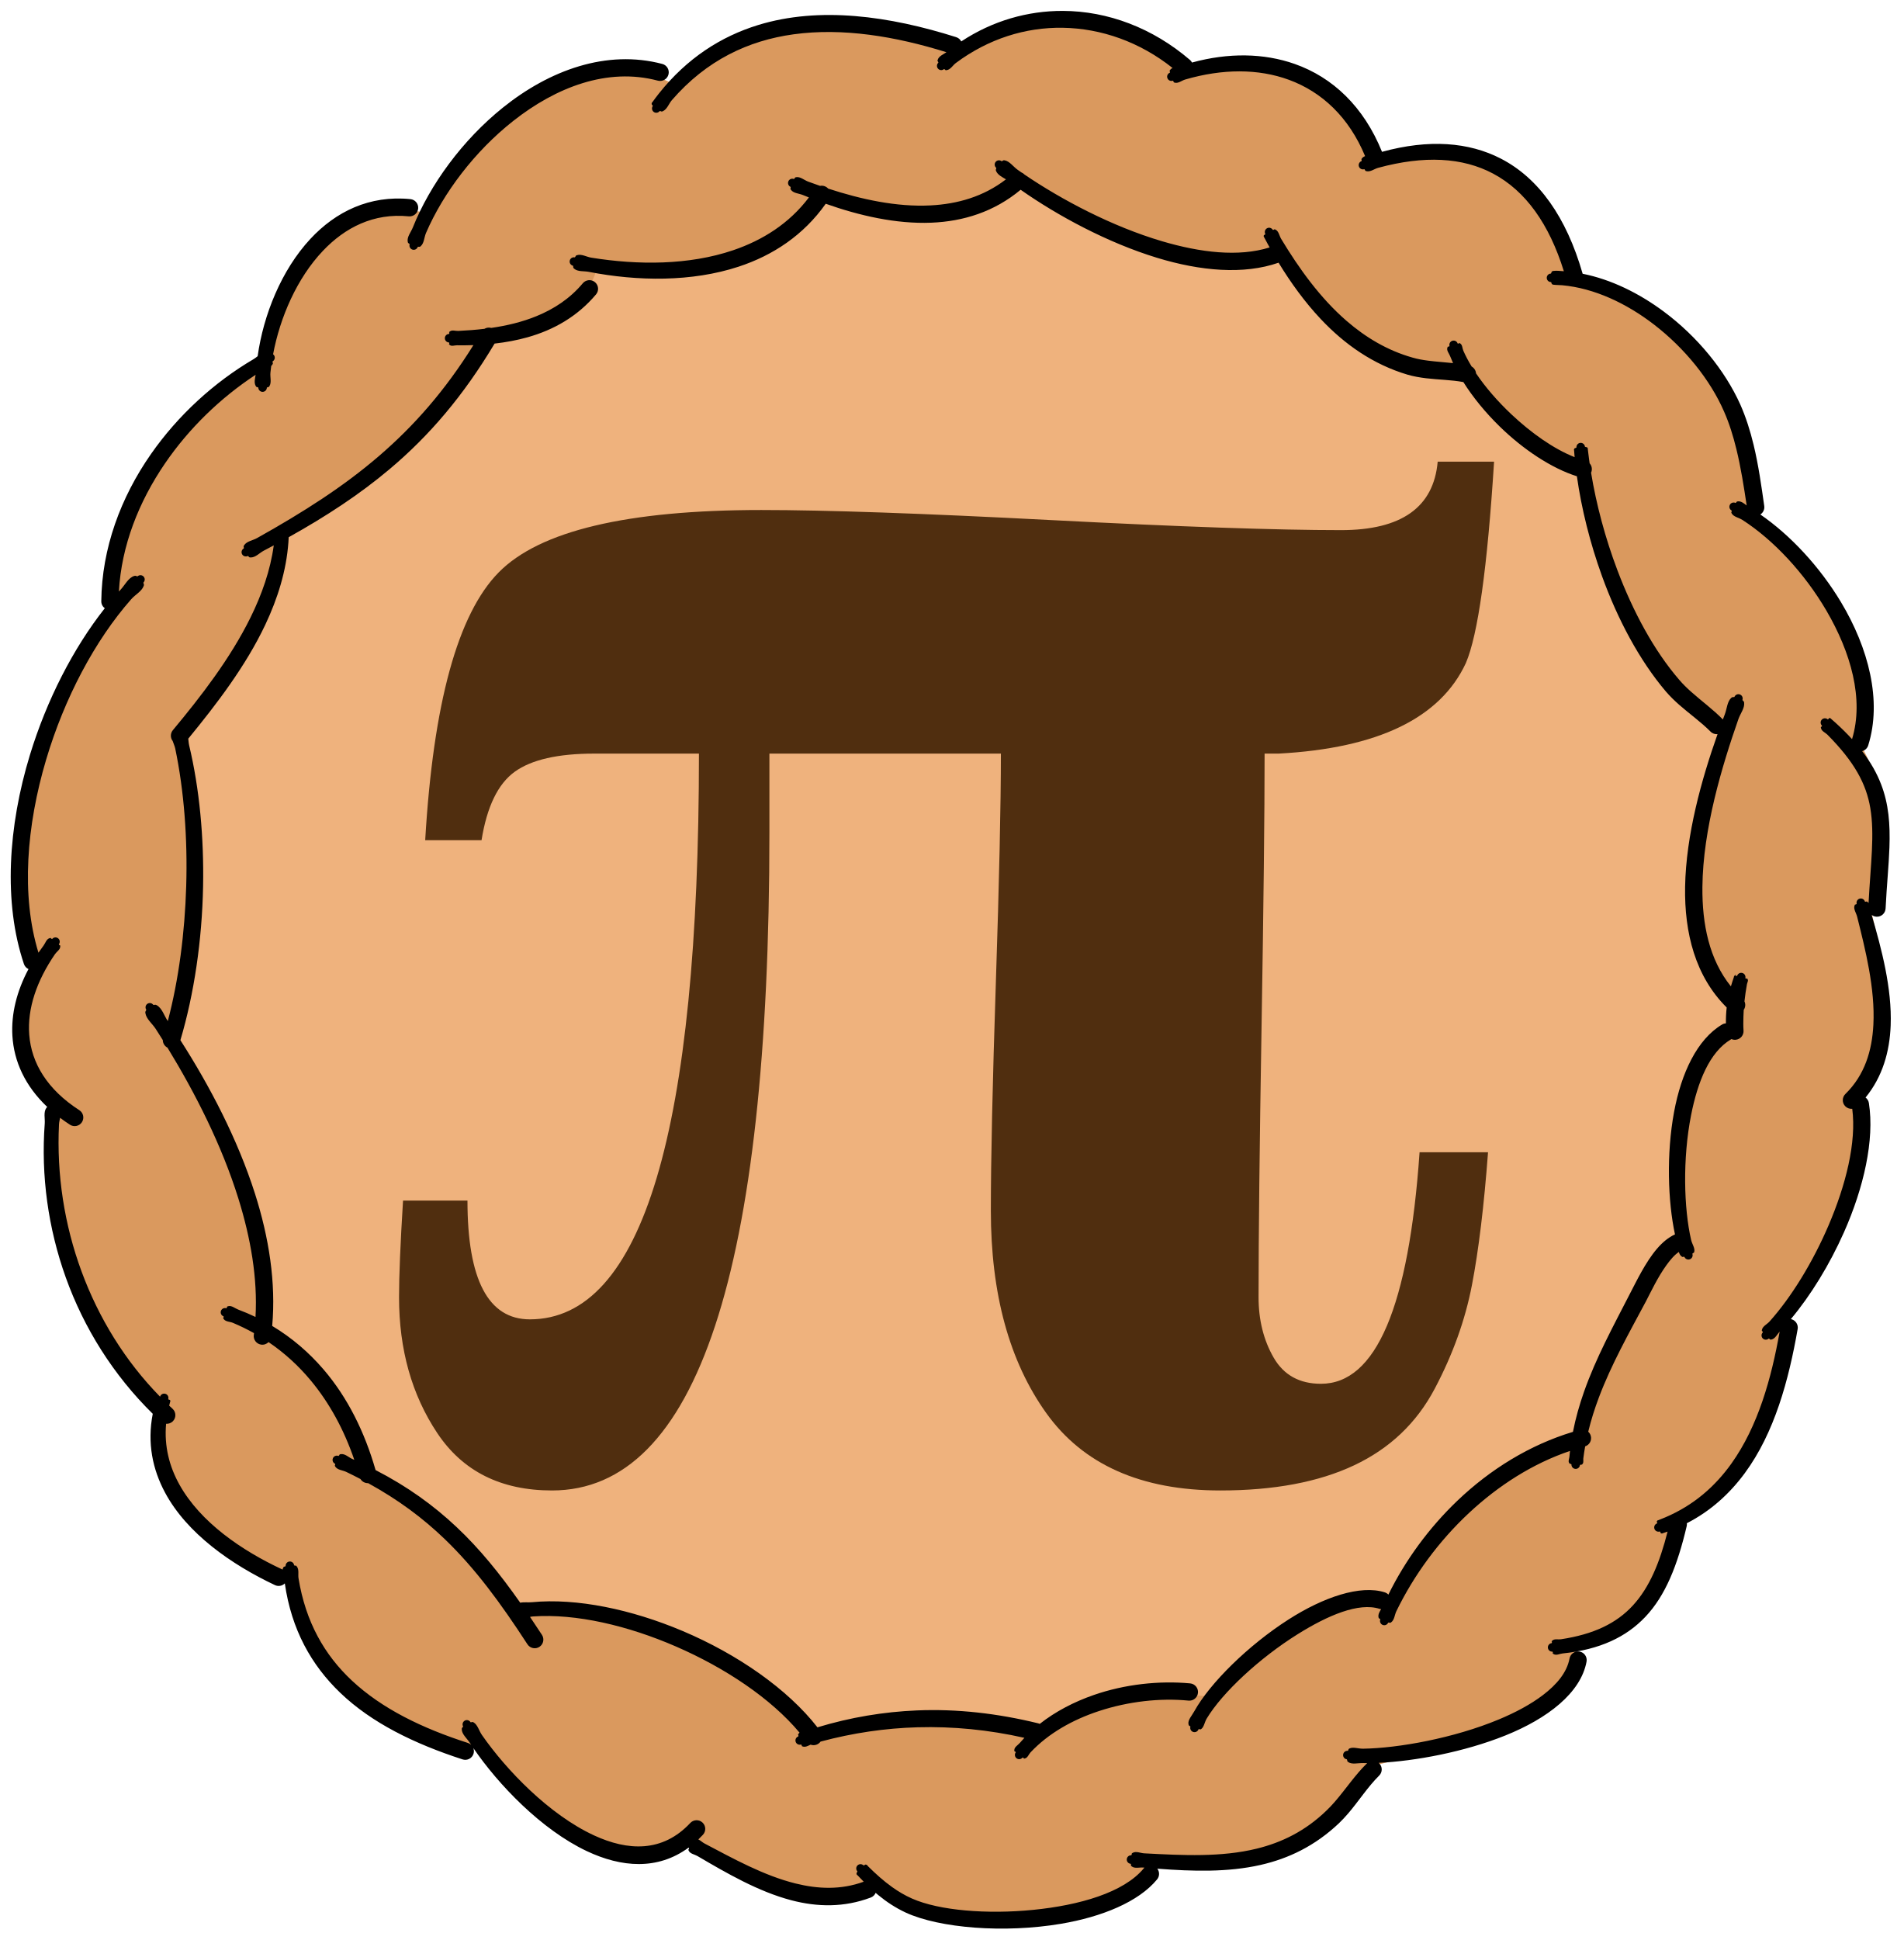
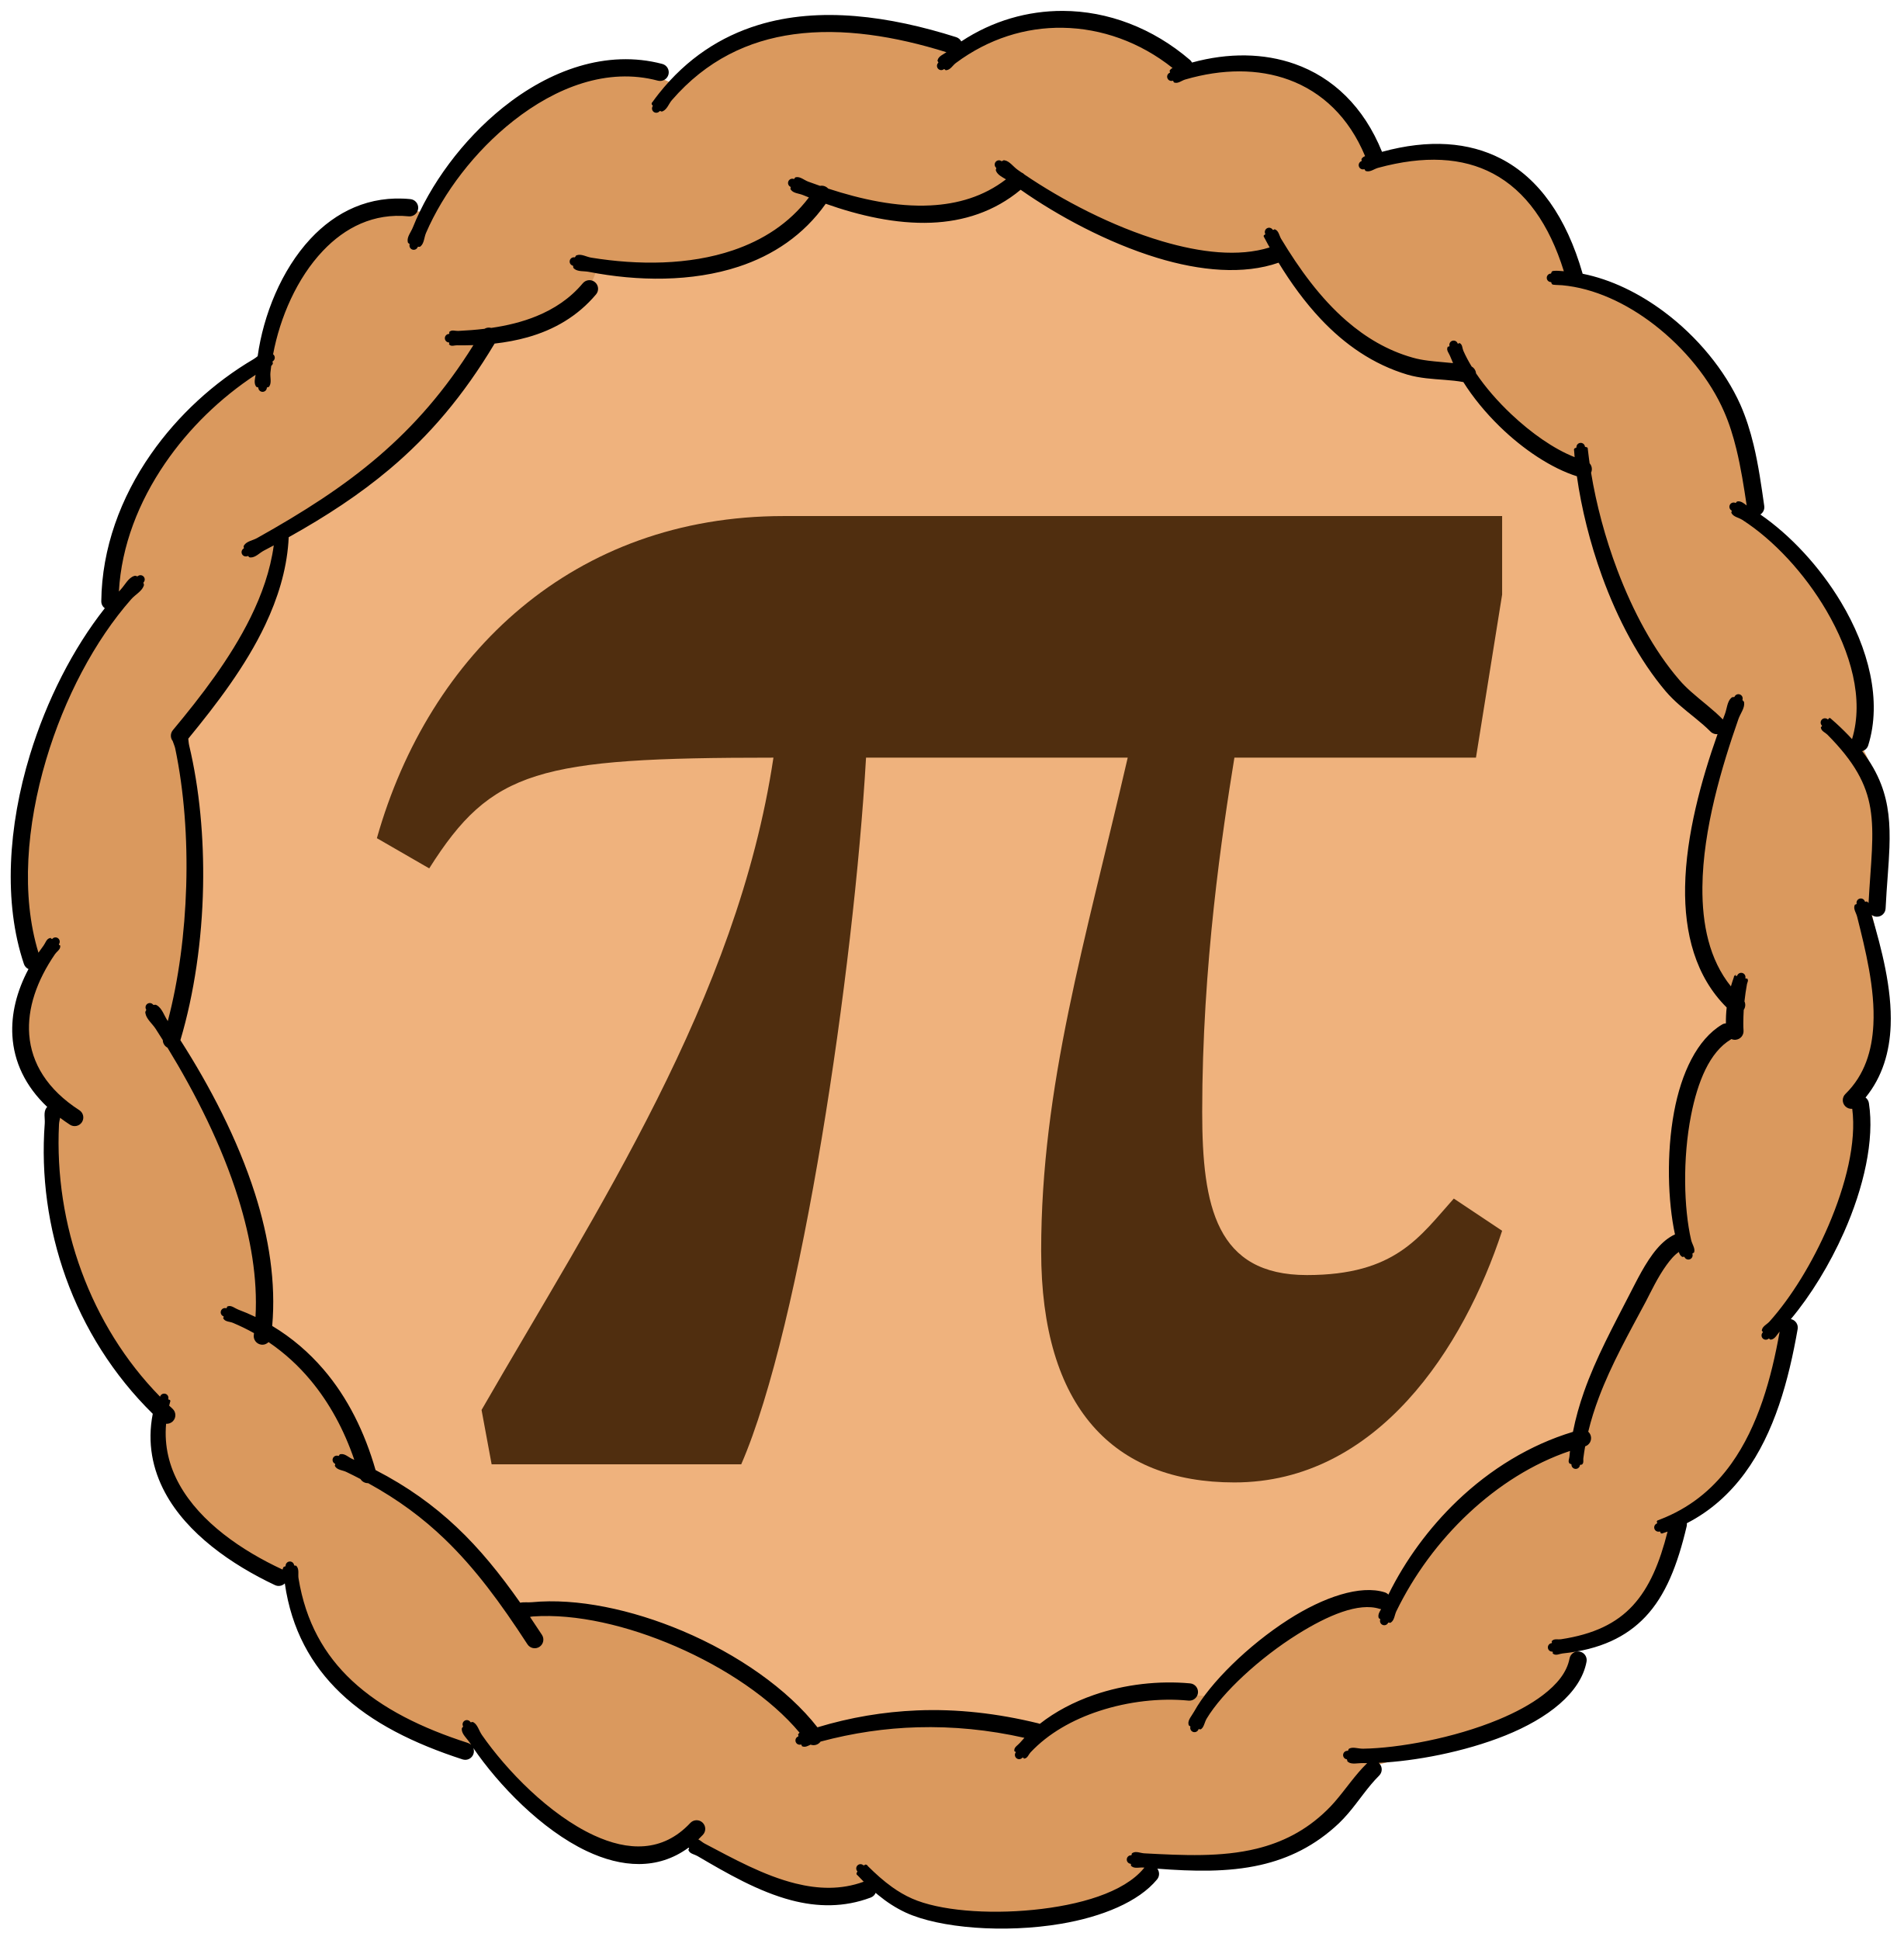
<svg xmlns="http://www.w3.org/2000/svg" width="100%" height="100%" viewBox="0 0 788 803" version="1.1" xml:space="preserve" style="fill-rule:evenodd;clip-rule:evenodd;stroke-linejoin:round;stroke-miterlimit:2;">
  <ellipse cx="391.024" cy="383.378" rx="355.067" ry="365.606" style="fill:#efb27d;" />
  <path d="M109.114,151.106c-37.577,17.907 -57.356,50.385 -60.738,96.286l28.566,56.306c20.395,-23.181 35.446,-49.685 39.933,-82.756c37.363,-18.842 66.253,-44.616 83.186,-80.175c27.182,-5.622 43.137,-15.246 46.906,-29.214c39.89,4.472 74.301,-0.111 93.102,-30.491c27.772,11.923 55.417,12.729 82.85,-5.307c36.506,25.831 72.544,38.278 107.838,29.38c17.586,30.654 41.535,48.969 74.872,49.083c13.804,19.3 30.029,32.431 48.835,38.983c10.189,51.851 28.537,89.77 58.516,107.823c-17.123,60.932 -13.665,98.579 6.544,117.273c-23.227,31.495 -32.421,63.352 -24.145,95.658c-19.087,24.324 -32.472,52.496 -41.686,83.481c-43.333,15.399 -64.272,38.987 -76.862,65.629c-24.511,-2.949 -49.444,10.92 -74.739,39.183c-32.247,-2.729 -56.563,2.587 -73.659,15.227c-28.47,-8.478 -59.587,-6.731 -92.224,0.88c-28.743,-38.265 -70.109,-54.055 -122.111,-50.903c-16.268,-26.57 -38.389,-45.717 -64.656,-59.606c-1.88,-24.806 -16.141,-44.116 -40.903,-58.764c6.75,-35.165 -8.908,-76.399 -39.758,-121.748c11.908,-9.318 14.165,-52.14 8.161,-123.636l-28.566,-56.306c-36.247,59.067 -49.196,110.108 -33.521,151.289c-10.311,23.292 -8.624,43.355 9.471,59.001c-7.151,43.413 6.888,85.379 41.445,125.944c-3.395,32.929 14.857,56.348 55.996,69.713c4.725,40.174 30.268,63.347 75.837,70.164c33.128,36.965 63.771,57.495 88.38,38.109c28.225,19.248 54.117,29.087 75.001,18.725c47.725,23.33 87.499,22.937 116.689,-9.037c43.049,2.32 75.963,-8.981 93.405,-41.072c53.354,-12.258 88.257,-26.938 81.078,-47.142c21.855,-8.005 37.423,-22.367 41.042,-48.814c30.95,-25.511 46.166,-53.378 43.56,-83.913c23.039,-29.306 36.466,-60.317 32.128,-94.477c10.161,-21.061 14.85,-45.73 5.417,-79.713c6.967,-28.091 6.255,-51.303 -4.319,-68.248c3.391,-40.164 -11.975,-71.955 -45.879,-95.471c0.633,-52.223 -26.499,-83.372 -74.072,-99.006c-6.726,-41.559 -34.508,-55.693 -79.581,-47.303c-14.821,-33.13 -41.013,-45.645 -79.228,-36.363c-27.757,-24.775 -58.845,-27.79 -92.938,-11.17c-44.665,-18.082 -84.762,-12.83 -120.292,15.756c-35.321,-17.312 -69.078,5.034 -101.798,53.662c-32.615,-6.61 -54.387,16.003 -67.083,63.08Z" style="fill:#da995e;" />
  <path d="M69.469,422.645c4.525,-17.165 7.037,-36.503 7.618,-55.86c0.592,-19.695 -0.88,-39.405 -4.541,-56.944c-0.218,-1.043 -0.727,-2.086 -1.051,-3.117c-1.014,-1.296 -1.027,-3.168 0.064,-4.487c11.665,-14.003 23.778,-29.69 32.114,-46.576c4.735,-9.591 8.242,-19.562 9.66,-29.92c-1.363,0.732 -2.74,1.461 -4.131,2.191c-1.805,0.946 -3.418,2.867 -5.499,2.815c-0.792,-0.019 -0.419,-0.236 -1.109,-0.63c-0.862,0.455 -1.933,0.125 -2.388,-0.738c-0.455,-0.863 -0.125,-1.933 0.738,-2.389c0.064,-0.789 -0.328,-0.604 0.1,-1.269c1.117,-1.733 3.58,-2.001 5.343,-2.987c19.212,-10.745 35.729,-21.288 50.37,-33.867c14.663,-12.597 27.485,-27.178 39.228,-46.015c-2.275,0.082 -4.553,0.102 -6.826,0.071c-0.973,-0.013 -2.146,0.506 -2.912,-0.09c-1.041,-0.809 0.05,0.188 -0.322,-1.075c-0.976,-0.002 -1.766,-0.795 -1.765,-1.771c0.002,-0.975 0.795,-1.766 1.77,-1.765c0.383,-1.072 -0.538,-0.401 0.379,-1.077c0.908,-0.67 2.254,-0.114 3.384,-0.168c3.63,-0.172 7.265,-0.446 10.86,-0.876c0.839,-0.502 1.865,-0.648 2.826,-0.373c6.509,-0.943 12.849,-2.457 18.76,-4.886c7.202,-2.958 13.79,-7.213 19.133,-13.597c1.269,-1.515 3.529,-1.716 5.044,-0.447c1.515,1.268 1.716,3.528 0.448,5.043c-7.689,9.135 -17.492,14.702 -28.33,17.754c-4.424,1.246 -9.015,2.09 -13.681,2.618c-12.944,21.658 -27.013,38.122 -43.469,51.976c-12.428,10.463 -26.181,19.483 -41.775,28.176c-0.027,0.705 -0.065,1.409 -0.116,2.112c-0.856,11.79 -4.421,23.229 -9.585,34.148c-8.088,17.103 -20.207,32.906 -31.866,47.124c0.117,0.936 0.161,1.917 0.372,2.802c4.275,17.904 6.151,38.167 5.758,58.407c-0.432,22.245 -3.704,44.462 -9.391,63.59c12.085,18.864 23.626,40.812 30.856,63.461c5.813,18.21 8.752,36.896 7.149,54.819c8.143,4.878 15.209,10.971 21.237,17.992c9.989,11.635 17.047,25.925 21.558,41.666c13.17,6.788 23.932,14.561 33.486,23.542c9.645,9.066 18.014,19.426 26.401,31.362c1.488,-0.325 3.263,-0.054 4.846,-0.206c18.592,-1.791 41.273,2.989 62.386,11.914c22.657,9.578 43.455,24.012 55.807,39.871c13.687,-4.142 27.428,-6.425 41.216,-6.998c16.619,-0.691 33.319,1.22 50.192,5.346c0.221,0.054 0.433,0.128 0.632,0.219c6.507,-5.124 14.171,-9.1 22.305,-11.93c12.998,-4.522 27.245,-6.006 39.968,-4.821c1.967,0.188 3.412,1.937 3.225,3.904c-0.188,1.968 -1.938,3.412 -3.905,3.225c-11.783,-1.151 -24.936,0.333 -37.05,4.311c-10.906,3.581 -20.953,9.217 -28.376,17.127c-0.758,0.808 -1.15,2.164 -2.212,2.472c-1.067,0.31 -0.018,-0.028 -1.078,-0.362c-0.593,0.775 -1.704,0.922 -2.479,0.329c-0.774,-0.593 -0.922,-1.703 -0.329,-2.478c-0.605,-0.946 -0.64,0.142 -0.601,-0.98c0.042,-1.238 1.489,-1.979 2.294,-2.923c0.608,-0.712 1.235,-1.409 1.881,-2.09c-14.846,-3.345 -29.559,-4.773 -44.225,-4.367c-13.394,0.372 -26.738,2.333 -40.159,5.919c-0.213,0.296 -0.476,0.565 -0.786,0.792c-1,0.735 -2.257,0.872 -3.343,0.479c-1.041,0.488 -2.083,1.081 -3.139,0.799c-0.907,-0.242 -0.16,-0.181 -0.806,-0.865c-0.925,0.31 -1.927,-0.189 -2.237,-1.114c-0.311,-0.925 0.189,-1.928 1.114,-2.238c0.102,-0.939 -0.449,-0.439 0.136,-1.179c0.108,-0.137 0.23,-0.257 0.361,-0.361c-11.839,-14.179 -30.792,-26.818 -51.158,-35.665c-20.007,-8.691 -41.414,-13.68 -59.145,-12.446c-0.427,0.03 -0.855,0.104 -1.282,0.196c1.636,2.417 3.28,4.895 4.942,7.435c1.08,1.656 0.612,3.876 -1.043,4.955c-1.655,1.08 -3.876,0.612 -4.955,-1.043c-11.217,-17.261 -21.667,-31.443 -34.215,-43.527c-9.071,-8.738 -19.27,-16.33 -31.744,-23.187c-1.288,0.046 -2.507,-0.612 -3.178,-1.705c-1.904,-0.997 -3.861,-1.979 -5.873,-2.947c-1.48,-0.712 -3.551,-0.75 -4.518,-2.137c-0.496,-0.713 -0.019,-0.339 -0.087,-1.208c-0.896,-0.385 -1.313,-1.424 -0.929,-2.321c0.384,-0.897 1.424,-1.313 2.321,-0.929c0.679,-0.554 0.084,-0.635 0.948,-0.764c1.721,-0.256 3.194,1.309 4.74,1.991c0.281,0.124 0.562,0.249 0.842,0.374c-4.184,-12.299 -10.194,-23.457 -18.083,-32.925c-5.016,-6.019 -10.804,-11.335 -17.415,-15.812c-0.764,0.78 -1.875,1.203 -3.041,1.045c-1.958,-0.265 -3.332,-2.07 -3.067,-4.028c0.032,-0.242 0.064,-0.484 0.095,-0.727c-2.782,-1.558 -5.694,-2.981 -8.738,-4.261c-1.239,-0.521 -2.95,-0.425 -3.772,-1.518c-0.587,-0.781 -0.002,-0.19 -0.083,-1.165c-0.923,-0.313 -1.419,-1.318 -1.106,-2.242c0.313,-0.924 1.318,-1.419 2.242,-1.106c0.662,-0.731 -0.151,-0.608 0.8,-0.863c1.408,-0.378 2.76,0.898 4.102,1.401c2.467,0.924 4.856,1.944 7.169,3.055c0.915,-16.056 -2.008,-32.665 -7.071,-48.95c-6.913,-22.231 -17.943,-43.822 -29.377,-62.525c-1.182,-0.61 -1.92,-1.828 -1.937,-3.135c-0.973,-1.558 -1.947,-3.095 -2.921,-4.609c-1.445,-2.247 -3.903,-4.055 -4.295,-6.602c-0.111,-0.724 0.187,-0.632 0.388,-1.334c-0.555,-0.802 -0.356,-1.904 0.446,-2.46c0.802,-0.555 1.904,-0.356 2.46,0.446c0.731,0.058 0.75,-0.247 1.391,0.116c2.275,1.29 3.062,4.304 4.584,6.548c0.009,0.013 0.018,0.026 0.026,0.039Zm653.871,-17.635c-0.22,-0.513 0.054,-0.188 -0,0Zm-5.052,-1.307c-0.172,-0.31 0.984,-0.654 -0,0Zm-383.412,-321.976c-0.827,-0.329 -1.648,-0.66 -2.462,-0.995c-1.685,-0.693 -3.907,-0.707 -4.954,-2.139c-0.504,-0.69 -0.046,-0.379 -0.138,-1.225c-0.9,-0.375 -1.327,-1.411 -0.951,-2.312c0.375,-0.9 1.411,-1.327 2.311,-0.951c0.663,-0.529 0.116,-0.64 0.957,-0.77c1.713,-0.266 3.271,1.226 4.942,1.843c1.606,0.593 3.237,1.177 4.888,1.747c0.889,-0.177 1.846,-0.018 2.663,0.519c0.269,0.177 0.507,0.384 0.712,0.615c13.541,4.424 28.272,7.685 42.37,6.962c11.151,-0.571 21.91,-3.603 31.242,-10.787c-1.652,-0.986 -3.4,-1.839 -4.083,-3.415c-0.308,-0.709 0.023,-0.56 0.073,-1.322c-0.76,-0.612 -0.881,-1.726 -0.269,-2.486c0.612,-0.76 1.725,-0.88 2.485,-0.268c0.726,-0.21 0.503,-0.516 1.255,-0.377c2.089,0.386 3.5,2.594 5.401,3.936c0.501,0.355 1.01,0.711 1.526,1.067c0.478,0.191 0.922,0.488 1.295,0.888c15.304,10.406 36.206,21.476 56.939,27.598c15.871,4.686 31.619,6.598 44.534,2.562c-0.247,-0.441 -0.492,-0.882 -0.736,-1.324c-0.54,-0.98 -1.062,-1.966 -1.582,-2.951c-0.052,-0.098 -0.164,-0.184 -0.156,-0.296c0.069,-0.94 0.14,-0.199 0.697,-0.959c-0.473,-0.853 -0.164,-1.93 0.69,-2.402c0.854,-0.473 1.93,-0.164 2.403,0.69c0.936,-0.069 0.346,-0.527 1.178,-0.091c1.3,0.681 1.507,2.523 2.271,3.789c7.47,12.384 16.206,24.536 27.094,33.959c7.888,6.827 16.879,12.239 27.321,15.188c2.101,0.615 4.275,0.992 6.476,1.272c3.409,0.434 6.877,0.648 10.273,1.008c-0.434,-0.952 -0.832,-1.897 -1.192,-2.832c-0.455,-1.18 -1.543,-2.364 -1.166,-3.497c0.361,-1.088 -0.008,-0.03 0.904,-0.711c-0.288,-0.932 0.235,-1.923 1.168,-2.21c0.932,-0.288 1.922,0.235 2.21,1.167c1.121,0.048 0.221,-0.646 1.134,0.021c0.84,0.613 0.767,1.965 1.213,2.973c0.941,2.131 2.096,4.308 3.431,6.502c1.029,0.58 1.71,1.641 1.809,2.818c3.921,5.816 9.004,11.655 14.634,16.959c8.166,7.691 17.46,14.297 26.186,17.734c-0.086,-0.945 -0.16,-1.884 -0.229,-2.817c-0.011,-0.145 -0.093,-0.303 -0.032,-0.435c0.345,-0.742 0.354,-0.268 1.014,-0.745c-0.083,-0.972 0.639,-1.829 1.611,-1.912c0.972,-0.083 1.829,0.639 1.912,1.611c0.726,0.354 0.658,-0.125 1.126,0.538c0.081,0.114 0.031,0.279 0.046,0.419c0.154,1.381 0.336,2.775 0.524,4.184c0.075,0.568 0.154,1.138 0.236,1.71c0.785,0.873 1.125,2.115 0.796,3.332c-0.052,0.192 -0.119,0.376 -0.199,0.551c2.15,13.068 5.837,26.989 10.897,40.357c6.45,17.037 15.071,33.191 25.619,45.389c1.515,1.779 3.159,3.374 4.857,4.89c4.357,3.888 9.058,7.281 13.188,11.503c0.001,0.001 0.002,0.002 0.004,0.004c0.273,-0.733 0.546,-1.457 0.817,-2.172c0.9,-2.368 0.947,-5.226 2.669,-6.78c0.56,-0.506 0.577,-0.168 1.294,-0.372c0.347,-0.912 1.369,-1.37 2.281,-1.023c0.912,0.347 1.37,1.369 1.023,2.281c0.399,0.628 0.639,0.384 0.723,1.133c0.255,2.28 -1.562,4.436 -2.388,6.802c-6.797,19.462 -14.668,45.492 -14.892,69.445c-0.145,15.439 2.82,30.031 11.801,41.162c0.354,-1.243 0.75,-2.481 1.19,-3.715c0.084,-0.236 0.055,-0.566 0.269,-0.697c0.099,-0.06 0.185,-0.115 0.259,-0.164c0.06,0.11 0.287,0.215 0.834,0.27c0.257,-0.941 1.23,-1.497 2.171,-1.24c0.941,0.256 1.497,1.229 1.24,2.17c0.586,0.298 0.771,0.234 0.807,0.107c0.042,0.098 0.101,0.227 0.185,0.393c0.301,0.598 -0.197,1.313 -0.314,1.968c-0.426,2.386 -0.78,4.745 -1.034,7.106c0.517,1.125 0.424,2.472 -0.302,3.526c-0.059,0.942 -0.1,1.887 -0.123,2.836c-0.043,1.868 -0.097,3.751 0.038,5.666c0.168,1.968 -1.294,3.704 -3.262,3.872c-0.618,0.053 -1.212,-0.054 -1.743,-0.287c-0.067,0.046 -0.136,0.091 -0.208,0.133c-8.874,5.257 -13.787,17.599 -16.509,31.413c-3.536,17.947 -2.99,38.545 0.024,51.564c0.409,1.765 1.622,3.34 1.325,4.844c-0.164,0.833 -0.279,0.265 -0.813,0.899c0.352,0.91 -0.102,1.935 -1.012,2.286c-0.91,0.351 -1.934,-0.102 -2.286,-1.012c-0.846,-0.114 -0.546,0.334 -1.231,-0.21c-0.541,-0.43 -0.847,-1.063 -1.053,-1.793c-1.871,1.243 -3.561,3.265 -5.163,5.483c-3.636,5.034 -6.55,11.283 -8.498,15.013c-7.109,13.298 -14.298,26.064 -19.437,39.687c-1.743,4.619 -3.245,9.337 -4.422,14.215c0.498,0.447 0.875,1.039 1.061,1.733c0.492,1.841 -0.546,3.734 -2.333,4.324c-0.289,1.619 -0.541,3.257 -0.752,4.916c-0.097,0.762 0.179,1.669 -0.277,2.297c-0.494,0.681 -0.352,0.143 -1.12,0.493c-0.075,0.973 -0.925,1.702 -1.898,1.627c-0.973,-0.075 -1.702,-0.926 -1.627,-1.899c-0.713,-0.469 -0.645,0.069 -1.025,-0.694c-0.366,-0.736 0.106,-1.636 0.178,-2.447c0.071,-0.803 0.152,-1.603 0.242,-2.398c-15.498,5.242 -29.727,14.38 -41.923,25.785c-12.426,11.62 -22.7,25.634 -29.961,40.565c-0.743,1.528 -0.788,3.611 -2.157,4.597c-0.696,0.501 -0.358,0.025 -1.211,0.11c-0.372,0.902 -1.407,1.331 -2.309,0.959c-0.901,-0.373 -1.331,-1.408 -0.958,-2.309c-0.547,-0.668 -0.635,-0.102 -0.767,-0.956c-0.177,-1.145 0.448,-2.201 1.104,-3.25c-0.224,-0.026 -0.449,-0.073 -0.673,-0.143c-8.646,-2.727 -21.337,2.663 -33.878,10.497c-15.788,9.863 -31.144,24.12 -37.654,34.914c-0.913,1.514 -1.075,3.369 -2.191,4.272c-0.654,0.529 -0.387,-0.007 -1.189,0.146c-0.301,0.928 -1.298,1.438 -2.226,1.137c-0.928,-0.301 -1.438,-1.298 -1.137,-2.227c-0.591,-0.628 -0.627,-0.104 -0.806,-0.974c-0.353,-1.712 1.345,-3.455 2.388,-5.338c6.476,-11.687 22.369,-27.343 38.985,-37.984c14.544,-9.315 29.764,-14.458 39.862,-11.273c0.599,0.189 1.113,0.521 1.517,0.946c7.014,-14.241 16.773,-27.573 28.459,-38.764c13.708,-13.127 30.139,-23.235 47.949,-28.606c1.112,-5.682 2.679,-11.166 4.56,-16.524c4.923,-14.02 12.099,-27.15 19.124,-40.84c2.429,-4.617 6.292,-12.828 11.118,-18.444c2.282,-2.656 4.802,-4.749 7.437,-5.914c-2.942,-13.645 -3.595,-33.329 -0.383,-50.655c2.99,-16.125 9.56,-30.107 19.897,-36.229c0.496,-0.294 1.035,-0.455 1.574,-0.492c-0.027,-2.21 0.075,-4.393 0.317,-6.556c-12.944,-12.843 -17.553,-30.774 -17.214,-49.993c0.378,-21.432 6.802,-44.445 13.426,-63.144c-1.035,0.098 -2.105,-0.252 -2.891,-1.049c-4.053,-4.072 -8.676,-7.307 -12.94,-11.061c-1.958,-1.723 -3.842,-3.552 -5.588,-5.581c-10.93,-12.892 -19.945,-29.846 -26.438,-47.8c-4.943,-13.665 -8.477,-27.889 -10.368,-41.251c-10.48,-3.308 -22.15,-11.03 -31.956,-20.603c-5.858,-5.718 -11.074,-12.064 -15.041,-18.384c-4.96,-0.926 -10.27,-0.965 -15.437,-1.582c-2.594,-0.31 -5.153,-0.758 -7.63,-1.469c-14.279,-4.244 -26.105,-12.557 -35.977,-23.044c-6.621,-7.034 -12.391,-15.016 -17.458,-23.318c-14.437,5.046 -32.342,3.453 -50.288,-2.019c-20.524,-6.257 -41.14,-17.398 -56.491,-28.171c-10.932,9.114 -23.692,13.101 -36.988,13.633c-14.575,0.583 -29.788,-2.918 -43.703,-7.838c-9.177,12.99 -21.8,21.349 -36.075,26.041c-19.365,6.364 -41.742,6.091 -62.04,2.138c-2.048,-0.399 -4.534,0.034 -6.067,-1.334c-0.598,-0.533 -0.172,-0.448 -0.442,-1.2c-0.953,-0.21 -1.556,-1.154 -1.346,-2.107c0.21,-0.952 1.153,-1.555 2.106,-1.346c0.557,-0.564 0.125,-0.673 0.884,-0.91c1.894,-0.592 3.922,0.706 5.911,1.027c19.337,3.128 40.44,3.145 58.724,-3.063c12.236,-4.155 23.221,-11.063 31.384,-21.859Zm-291.498,170.04c-0.888,-0.66 -1.46,-1.72 -1.448,-2.91c0.238,-21.908 8.031,-42.972 20.591,-60.953c11.187,-16.015 26.085,-29.633 42.45,-39.245c0.579,-0.341 1.135,-0.787 1.694,-1.224c2.381,-17.086 9.842,-35.662 21.805,-48.526c10.503,-11.295 24.485,-18.188 41.441,-16.488c1.966,0.197 3.402,1.953 3.205,3.919c-0.197,1.966 -1.953,3.403 -3.919,3.206c-14.548,-1.457 -26.395,4.672 -35.506,14.269c-10.787,11.362 -17.761,27.567 -20.635,42.818c0.193,0.147 0.359,0.337 0.483,0.564c0.464,0.858 0.145,1.931 -0.713,2.396c-0.028,0.816 0.39,0.54 -0.03,1.241c-0.146,0.243 -0.321,0.456 -0.52,0.645c-0.123,0.923 -0.23,1.841 -0.322,2.751c-0.19,1.896 0.532,4.012 -0.399,5.577c-0.415,0.697 -0.389,0.206 -1.081,0.62c-0.001,0.975 -0.793,1.767 -1.769,1.766c-0.975,-0 -1.767,-0.793 -1.766,-1.768c-0.704,-0.422 -0.667,0.045 -1.075,-0.671c-0.754,-1.324 -0.329,-2.988 -0.038,-4.624c-14.455,9.475 -27.564,22.104 -37.556,36.744c-10.798,15.821 -18.005,33.96 -19.051,52.976c0.252,-0.278 0.504,-0.554 0.757,-0.829c1.821,-1.975 3.109,-4.822 5.574,-5.62c0.707,-0.229 0.644,0.068 1.377,0.168c0.707,-0.673 1.827,-0.645 2.499,0.061c0.673,0.706 0.646,1.826 -0.06,2.499c0.063,0.725 0.387,0.67 0.139,1.357c-0.834,2.317 -3.45,3.58 -5.141,5.495c-15.101,17.103 -27.719,41.063 -35.264,66.442c-8.114,27.291 -10.448,56.221 -3.182,79.915c0.669,-0.979 1.368,-1.953 2.097,-2.921c0.78,-1.036 1.185,-2.692 2.456,-3.072c1.011,-0.302 0.101,0.017 1.112,0.328c0.608,-0.763 1.721,-0.889 2.484,-0.281c0.763,0.607 0.89,1.72 0.282,2.484c0.526,0.909 0.644,-0.056 0.587,0.99c-0.068,1.239 -1.436,2.003 -2.122,3.002c-7.62,11.1 -11.538,22.56 -10.711,33.404c0.898,11.777 7.459,22.689 20.755,31.263c1.659,1.074 2.133,3.293 1.059,4.951c-1.074,1.659 -3.293,2.133 -4.952,1.059c-1.429,-0.93 -2.791,-1.884 -4.085,-2.862c-0.184,0.912 -0.414,1.831 -0.458,2.722c-1.009,20.723 2.195,41.537 9.365,60.949c7.062,19.119 17.914,36.891 32.437,51.718c0.018,-0.002 0.035,-0.003 0.054,-0.005c0.298,-0.929 1.294,-1.442 2.223,-1.144c0.929,0.298 1.441,1.294 1.143,2.223c0.736,0.644 0.611,-0.181 0.89,0.751c0.029,0.094 -0.053,0.19 -0.079,0.284c-0.152,0.547 -0.291,1.091 -0.421,1.631c0.466,0.441 0.936,0.878 1.409,1.313c1.454,1.338 1.548,3.605 0.209,5.059c-0.768,0.834 -1.842,1.221 -2.892,1.146c-0.825,9.336 1.359,17.716 5.54,25.208c8.682,15.559 25.764,27.283 42.581,35.089c0.035,0.017 0.07,0.034 0.104,0.051c0.043,-0.258 0.121,-0.509 0.242,-0.753c0.389,-0.782 0.282,-0.199 1.019,-0.673c-0.084,-0.972 0.636,-1.83 1.608,-1.914c0.972,-0.085 1.83,0.635 1.914,1.607c0.801,0.335 0.6,-0.236 1.121,0.454c1.01,1.336 0.435,3.29 0.695,4.887c2.945,18.074 10.738,31.722 22.109,42.35c12.447,11.634 29.047,19.703 48.019,25.802c0.528,0.17 0.989,0.452 1.366,0.812c-0.164,-0.248 -0.326,-0.495 -0.486,-0.74c-1.291,-1.981 -3.383,-3.644 -3.431,-5.716c-0.019,-0.792 0.216,-0.483 0.566,-1.178c-0.481,-0.849 -0.183,-1.928 0.666,-2.41c0.848,-0.481 1.928,-0.183 2.409,0.665c0.762,0.056 0.616,-0.333 1.282,0.069c1.67,1.009 2.182,3.413 3.452,5.239c10.055,14.452 27.81,32.938 46.376,41.518c13.913,6.43 28.316,7.208 39.856,-5.137c1.349,-1.443 3.617,-1.52 5.061,-0.171c1.443,1.35 1.52,3.617 0.17,5.061c-0.626,0.67 -1.258,1.309 -1.898,1.918c0.877,0.411 1.684,1.226 2.561,1.687c11.834,6.225 24.563,13.309 37.715,16.558c9.246,2.283 18.696,2.723 28.187,-0.744c-0.84,-0.847 -1.67,-1.71 -2.492,-2.586c-0.147,-0.157 -0.39,-0.263 -0.441,-0.473c-0.195,-0.796 0.108,-0.418 0.329,-1.209c-0.675,-0.704 -0.651,-1.824 0.053,-2.499c0.704,-0.675 1.824,-0.651 2.499,0.053c0.807,-0.204 0.39,-0.53 1.192,-0.311c0.29,0.079 0.426,0.423 0.639,0.633c3.167,3.135 6.432,6.084 10.008,8.636c2.55,1.82 5.261,3.435 8.229,4.74c11.229,4.974 31.075,6.581 50.244,4.663c18.949,-1.896 37.378,-7.113 45.669,-17.159c0.091,-0.11 0.187,-0.213 0.287,-0.309c-0.155,-0.014 -0.31,-0.027 -0.465,-0.04c-1.584,-0.136 -3.473,0.511 -4.754,-0.437c-0.726,-0.536 -0.112,-0.273 -0.454,-1.108c-0.974,-0.068 -1.709,-0.913 -1.641,-1.886c0.067,-0.973 0.912,-1.709 1.885,-1.641c0.455,-0.78 -0.189,-0.605 0.604,-1.035c1.4,-0.761 3.181,0.144 4.767,0.228c16.082,0.851 31.878,1.65 46.514,-1.934c10.373,-2.539 20.153,-7.279 28.983,-15.85c1.164,-1.112 2.255,-2.284 3.305,-3.489c4.592,-5.272 8.424,-11.152 13.397,-16.006c0.021,-0.021 0.042,-0.041 0.064,-0.061c-0.563,0.001 -1.115,-0.004 -1.655,-0.014c-2.268,-0.04 -4.67,0.662 -6.169,-0.414c-0.678,-0.486 -0.235,-0.411 -0.573,-1.145c-0.969,-0.112 -1.665,-0.989 -1.554,-1.959c0.112,-0.969 0.99,-1.665 1.959,-1.553c0.482,-0.619 -0.008,-0.672 0.73,-1.006c1.527,-0.691 3.555,0.147 5.615,0.116c14.488,-0.219 37.429,-4.31 56.143,-12.101c6.88,-2.865 13.177,-6.22 18.241,-10.072c5.758,-4.381 9.939,-9.342 11.042,-15.16c0.36,-1.943 2.229,-3.228 4.172,-2.869c1.943,0.36 3.229,2.229 2.869,4.172c-2.396,12.953 -16.126,23.532 -33.619,30.562c-17.046,6.852 -37.456,10.626 -52.437,11.324c0.081,0.069 0.16,0.142 0.236,0.219c1.386,1.408 1.369,3.677 -0.039,5.063c-4.797,4.765 -8.435,10.55 -12.868,15.709c-1.19,1.385 -2.436,2.726 -3.761,4.002c-9.954,9.424 -20.89,14.641 -32.491,17.272c-13.543,3.072 -27.987,2.671 -42.711,1.546c0.974,1.292 0.976,3.132 -0.099,4.434c-7.635,9.282 -22.773,15.496 -39.793,18.375c-23.434,3.963 -50.258,1.819 -64.264,-4.639c-4.179,-1.943 -7.909,-4.398 -11.347,-7.226c-0.372,-0.306 -0.741,-0.617 -1.107,-0.931c-0.372,0.86 -1.079,1.574 -2.024,1.93c-11.069,4.171 -22.128,3.947 -32.872,1.131c-13.66,-3.58 -26.822,-11.237 -38.844,-18.289c-1.221,-0.717 -2.98,-0.917 -3.611,-2.152c-0.448,-0.875 0.02,-0.193 0.109,-1.169c-0.085,-0.046 -0.164,-0.098 -0.237,-0.155c-12.782,9.369 -27.714,8.23 -42.15,1.396c-18.7,-8.853 -36.531,-27.41 -46.934,-42.653c0.294,0.745 0.341,1.592 0.076,2.413c-0.608,1.88 -2.628,2.913 -4.508,2.306c-20.036,-6.509 -37.611,-15.083 -50.619,-27.541c-11.978,-11.471 -20.237,-26.161 -22.984,-45.319c-1.036,1.043 -2.654,1.38 -4.06,0.722c-18.083,-8.526 -36.443,-21.375 -45.524,-38.305c-5.159,-9.616 -7.443,-20.539 -5.086,-32.612c-16.281,-16 -28.472,-35.405 -36.016,-56.454c-7.278,-20.311 -10.315,-42.131 -8.698,-63.702c0.161,-2.148 -0.586,-4.661 0.645,-6.432c0.191,-0.275 0.3,-0.359 0.417,-0.393c-9.195,-8.705 -13.815,-18.839 -14.453,-29.469c-0.541,-9.009 1.763,-18.441 6.663,-27.628c-0.861,-0.398 -1.564,-1.134 -1.891,-2.103c-8.564,-25.402 -6.557,-56.991 2.506,-86.61c6.908,-22.575 17.844,-44.013 30.968,-60.639Zm354.567,-234.621c12.997,-8.585 27.552,-12.679 42.038,-12.636c18.663,0.054 37.257,7.097 52.629,20.288c0.365,0.314 0.651,0.685 0.856,1.089c15.119,-4.147 29.775,-3.908 42.509,0.579c15.738,5.545 28.606,17.666 36.155,36.379c19.462,-5.335 35.935,-4.03 49.198,2.809c15.768,8.13 27.127,24.298 33.796,47.436c0.02,0.073 0.039,0.146 0.055,0.219c11.752,2.339 23.345,8.022 33.624,15.675c13.875,10.33 25.307,24.314 31.658,38.469c2.339,5.295 4.111,10.909 5.496,16.656c2.019,8.375 3.23,17.029 4.408,25.317c0.21,1.435 -0.465,2.796 -1.611,3.532c12.409,8.534 24.566,21.581 33.379,36.267c11.43,19.046 17.061,40.872 11.269,59.314c-0.382,1.212 -1.351,2.077 -2.496,2.382c3.584,4.663 6.073,9.15 7.81,13.637c3.169,8.19 3.809,16.485 3.475,26.232c-0.25,7.335 -1.105,15.528 -1.588,25.243c-0.091,1.974 -1.768,3.502 -3.742,3.411c-0.775,-0.036 -1.481,-0.316 -2.047,-0.762c4.077,13.873 8.478,30.403 7.888,45.783c-0.419,10.915 -3.391,21.241 -10.394,29.822c0.716,0.54 1.232,1.347 1.383,2.302c2.375,15.235 -2.132,35.033 -10.334,53.502c-5.957,13.412 -13.784,26.143 -21.971,35.904c1.888,0.384 3.143,2.204 2.814,4.115c-3.67,21 -9.556,42.935 -21.919,59.693c-6.219,8.432 -14.045,15.599 -23.958,20.689c0.049,0.402 0.029,0.819 -0.068,1.237c-3.802,16.174 -8.765,28.73 -17.153,37.556c-7.853,8.263 -18.639,13.489 -34.202,15.104c-1.201,0.125 -2.603,0.928 -3.69,0.286c-0.946,-0.559 -0.029,-0.037 -0.501,-1.035c-0.972,0.084 -1.829,-0.638 -1.913,-1.61c-0.083,-0.972 0.638,-1.829 1.61,-1.913c0.292,-1.058 -0.532,-0.39 0.294,-1.105c0.9,-0.778 2.329,-0.317 3.454,-0.486c13.642,-2.057 23.044,-6.607 29.843,-14.011c6.844,-7.453 11.081,-17.638 14.354,-30.561c-0.673,0.24 -1.355,0.471 -2.046,0.694c-0.11,0.035 -0.218,0.135 -0.33,0.106c-0.912,-0.23 -0.185,-0.167 -0.836,-0.851c-0.924,0.311 -1.928,-0.187 -2.239,-1.111c-0.311,-0.925 0.187,-1.928 1.111,-2.24c0.104,-0.926 -0.457,-0.439 0.112,-1.173c0.066,-0.085 0.201,-0.075 0.3,-0.113c1.01,-0.38 1.994,-0.788 2.965,-1.201c11.824,-5.032 20.638,-12.824 27.379,-22.264c11.067,-15.5 16.573,-35.356 19.983,-54.633c-1.091,1.227 -1.889,2.98 -3.386,3.278c-0.894,0.178 -0.29,-0.086 -1.138,-0.401c-0.71,0.67 -1.829,0.638 -2.499,-0.072c-0.67,-0.709 -0.638,-1.829 0.072,-2.498c-0.262,-0.855 -0.582,-0.26 -0.369,-1.134c0.353,-1.449 2.094,-2.19 3.151,-3.37c8.992,-10.042 17.842,-24.445 24.372,-39.674c7.169,-16.719 11.646,-34.41 9.844,-48.346c-1.039,0.097 -2.111,-0.257 -2.897,-1.059c-1.382,-1.412 -1.358,-3.681 0.054,-5.064c8.053,-7.886 11.042,-17.991 11.591,-28.684c0.768,-14.985 -3.333,-31.145 -6.726,-44.721c-0.385,-1.54 -1.556,-3.083 -1.091,-4.522c0.285,-0.881 0.208,-0.181 0.906,-0.781c-0.255,-0.942 0.304,-1.913 1.246,-2.167c0.942,-0.254 1.913,0.304 2.167,1.246c0.903,0.167 0.486,-0.401 1.175,0.216c0.124,0.111 0.232,0.233 0.326,0.365c0.88,-16.412 2.571,-28.335 0.725,-39.309c-1.677,-9.974 -6.498,-19.036 -17.766,-30.392c-0.847,-0.854 -2.354,-1.376 -2.629,-2.619c-0.226,-1.026 0.042,-0.086 0.418,-1.074c-0.723,-0.656 -0.777,-1.775 -0.121,-2.497c0.655,-0.722 1.774,-0.777 2.497,-0.121c0.972,-0.499 -0.052,-0.648 1.027,-0.519c0.091,0.011 0.138,0.12 0.208,0.18c0.708,0.611 1.399,1.213 2.065,1.818c2.516,2.29 4.752,4.514 6.74,6.69c5.049,-16.567 -0.543,-35.961 -10.59,-53.151c-9.107,-15.582 -21.984,-29.352 -34.826,-37.599c-1.467,-0.942 -3.513,-1.209 -4.377,-2.626c-0.439,-0.721 0.012,-0.379 -0.016,-1.217c-0.869,-0.442 -1.217,-1.507 -0.775,-2.377c0.441,-0.87 1.506,-1.217 2.376,-0.776c0.705,-0.48 0.18,-0.62 1.037,-0.676c1.302,-0.085 2.42,0.83 3.554,1.712c-1.152,-7.683 -2.385,-15.652 -4.276,-23.385c-1.299,-5.317 -2.904,-10.525 -5.065,-15.43c-5.736,-13.223 -16.281,-26.259 -29.012,-36.066c-11.482,-8.846 -24.748,-15.058 -38.025,-16.281c-1.224,-0.113 -2.459,-0.049 -3.67,-0.224c-0.13,-0.019 -0.262,-0.025 -0.367,-0.104c-0.586,-0.44 -0.181,-0.349 -0.564,-0.974c-0.976,0.013 -1.778,-0.77 -1.79,-1.745c-0.012,-0.976 0.77,-1.778 1.746,-1.79c0.375,-0.648 0.002,-0.529 0.6,-0.982c0.116,-0.087 0.266,-0.082 0.41,-0.101c1.349,-0.179 2.724,0.016 4.089,0.104c0.079,0.005 0.157,0.01 0.236,0.015c-6.048,-19.47 -15.781,-33.233 -29.318,-40.42c-12.626,-6.703 -28.447,-7.575 -47.586,-2.371c-1.582,0.43 -3.158,1.775 -4.818,1.387c-0.839,-0.196 -0.246,-0.247 -0.875,-0.84c-0.924,0.314 -1.929,-0.181 -2.242,-1.105c-0.314,-0.924 0.181,-1.929 1.105,-2.242c0.139,-0.86 -0.349,-0.539 0.206,-1.205c0.337,-0.403 0.764,-0.67 1.241,-0.859c-6.691,-16.106 -17.868,-26.554 -31.511,-31.569c-12.727,-4.678 -27.534,-4.619 -42.97,-0.122c-1.409,0.411 -2.789,1.653 -4.249,1.315c-0.898,-0.209 -0.177,-0.192 -0.837,-0.839c-0.915,0.338 -1.932,-0.131 -2.27,-1.046c-0.338,-0.915 0.131,-1.932 1.046,-2.27c0.082,-0.929 -0.44,-0.447 0.119,-1.189c0.257,-0.341 0.589,-0.58 0.966,-0.757c-13.498,-10.74 -29.455,-16.389 -45.496,-16.636c-15.313,-0.235 -30.675,4.497 -44.215,14.587c-1.267,0.944 -2.176,2.696 -3.768,2.948c-0.866,0.138 -0.294,-0.133 -1.112,-0.454c-0.731,0.646 -1.849,0.578 -2.496,-0.153c-0.646,-0.731 -0.577,-1.849 0.154,-2.495c-0.221,-0.862 -0.541,-0.333 -0.285,-1.182c0.466,-1.543 2.297,-2.195 3.616,-3.133c-21.095,-6.581 -42.962,-10.213 -63.296,-7.414c-18.707,2.575 -36.054,10.696 -50.39,27.272c-1.268,1.466 -1.918,3.758 -3.754,4.578c-0.719,0.322 -0.47,-0.049 -1.259,-0.102c-0.575,0.788 -1.682,0.961 -2.47,0.385c-0.788,-0.575 -0.961,-1.681 -0.386,-2.47c-0.314,-0.752 -0.565,-0.366 -0.472,-1.172c0.017,-0.148 0.173,-0.242 0.26,-0.363c0.88,-1.226 1.771,-2.418 2.685,-3.569c11.705,-14.74 25.796,-23.677 41.077,-28.383c25.505,-7.853 54.484,-3.732 82.047,5.006c0.939,0.3 1.668,0.952 2.089,1.764Zm-224.993,85.035c-0.305,0.927 -1.305,1.432 -2.232,1.127c-0.927,-0.305 -1.432,-1.305 -1.127,-2.232c-0.509,-0.616 -0.65,-0.212 -0.799,-1.001c-0.384,-2.022 1.322,-3.943 2.115,-5.929c7.079,-17.718 20.555,-36.16 37.234,-49.57c19.333,-15.544 42.994,-24.193 66.049,-18.108c1.91,0.507 3.049,2.469 2.543,4.379c-0.507,1.91 -2.469,3.049 -4.379,2.543c-20.903,-5.575 -42.181,2.729 -59.863,16.653c-15.941,12.554 -28.959,29.76 -36.125,46.37c-0.795,1.842 -0.751,4.194 -2.188,5.483c-0.588,0.528 -0.465,0.095 -1.228,0.285Z" />
-   <text x="143.524px" y="606.105px" style="font-family:'STIXTwoMath-Regular', 'STIX Two Math', serif;font-size:833.333px;fill:#502e0f;">𝛑</text>
+   <path d="M621.857,246.105l0,-32.5l-297.5,-0c-86.666,-0 -146.666,56.666 -168.333,133.333l21.667,12.5c25.833,-40.833 45,-45.833 142.5,-45.833c-15,100 -73.334,187.5 -120.834,270l4.167,22.5l103.333,-0c25,-57.5 46.667,-205 51.667,-292.5l108.333,-0c-17.5,75.833 -35.833,135.833 -35.833,204.166c0,65 30,95.834 80,95.834c59.167,-0 95,-55.834 110.833,-104.167l-20,-13.333c-14.166,15.833 -24.166,31.666 -60.833,31.666c-37.5,0 -43.333,-28.333 -43.333,-67.5c-0,-60.833 8.333,-115.833 13.333,-146.666l100,-0l10.833,-67.5Z" style="fill:#502e0f;fill-rule:nonzero;" />
</svg>
